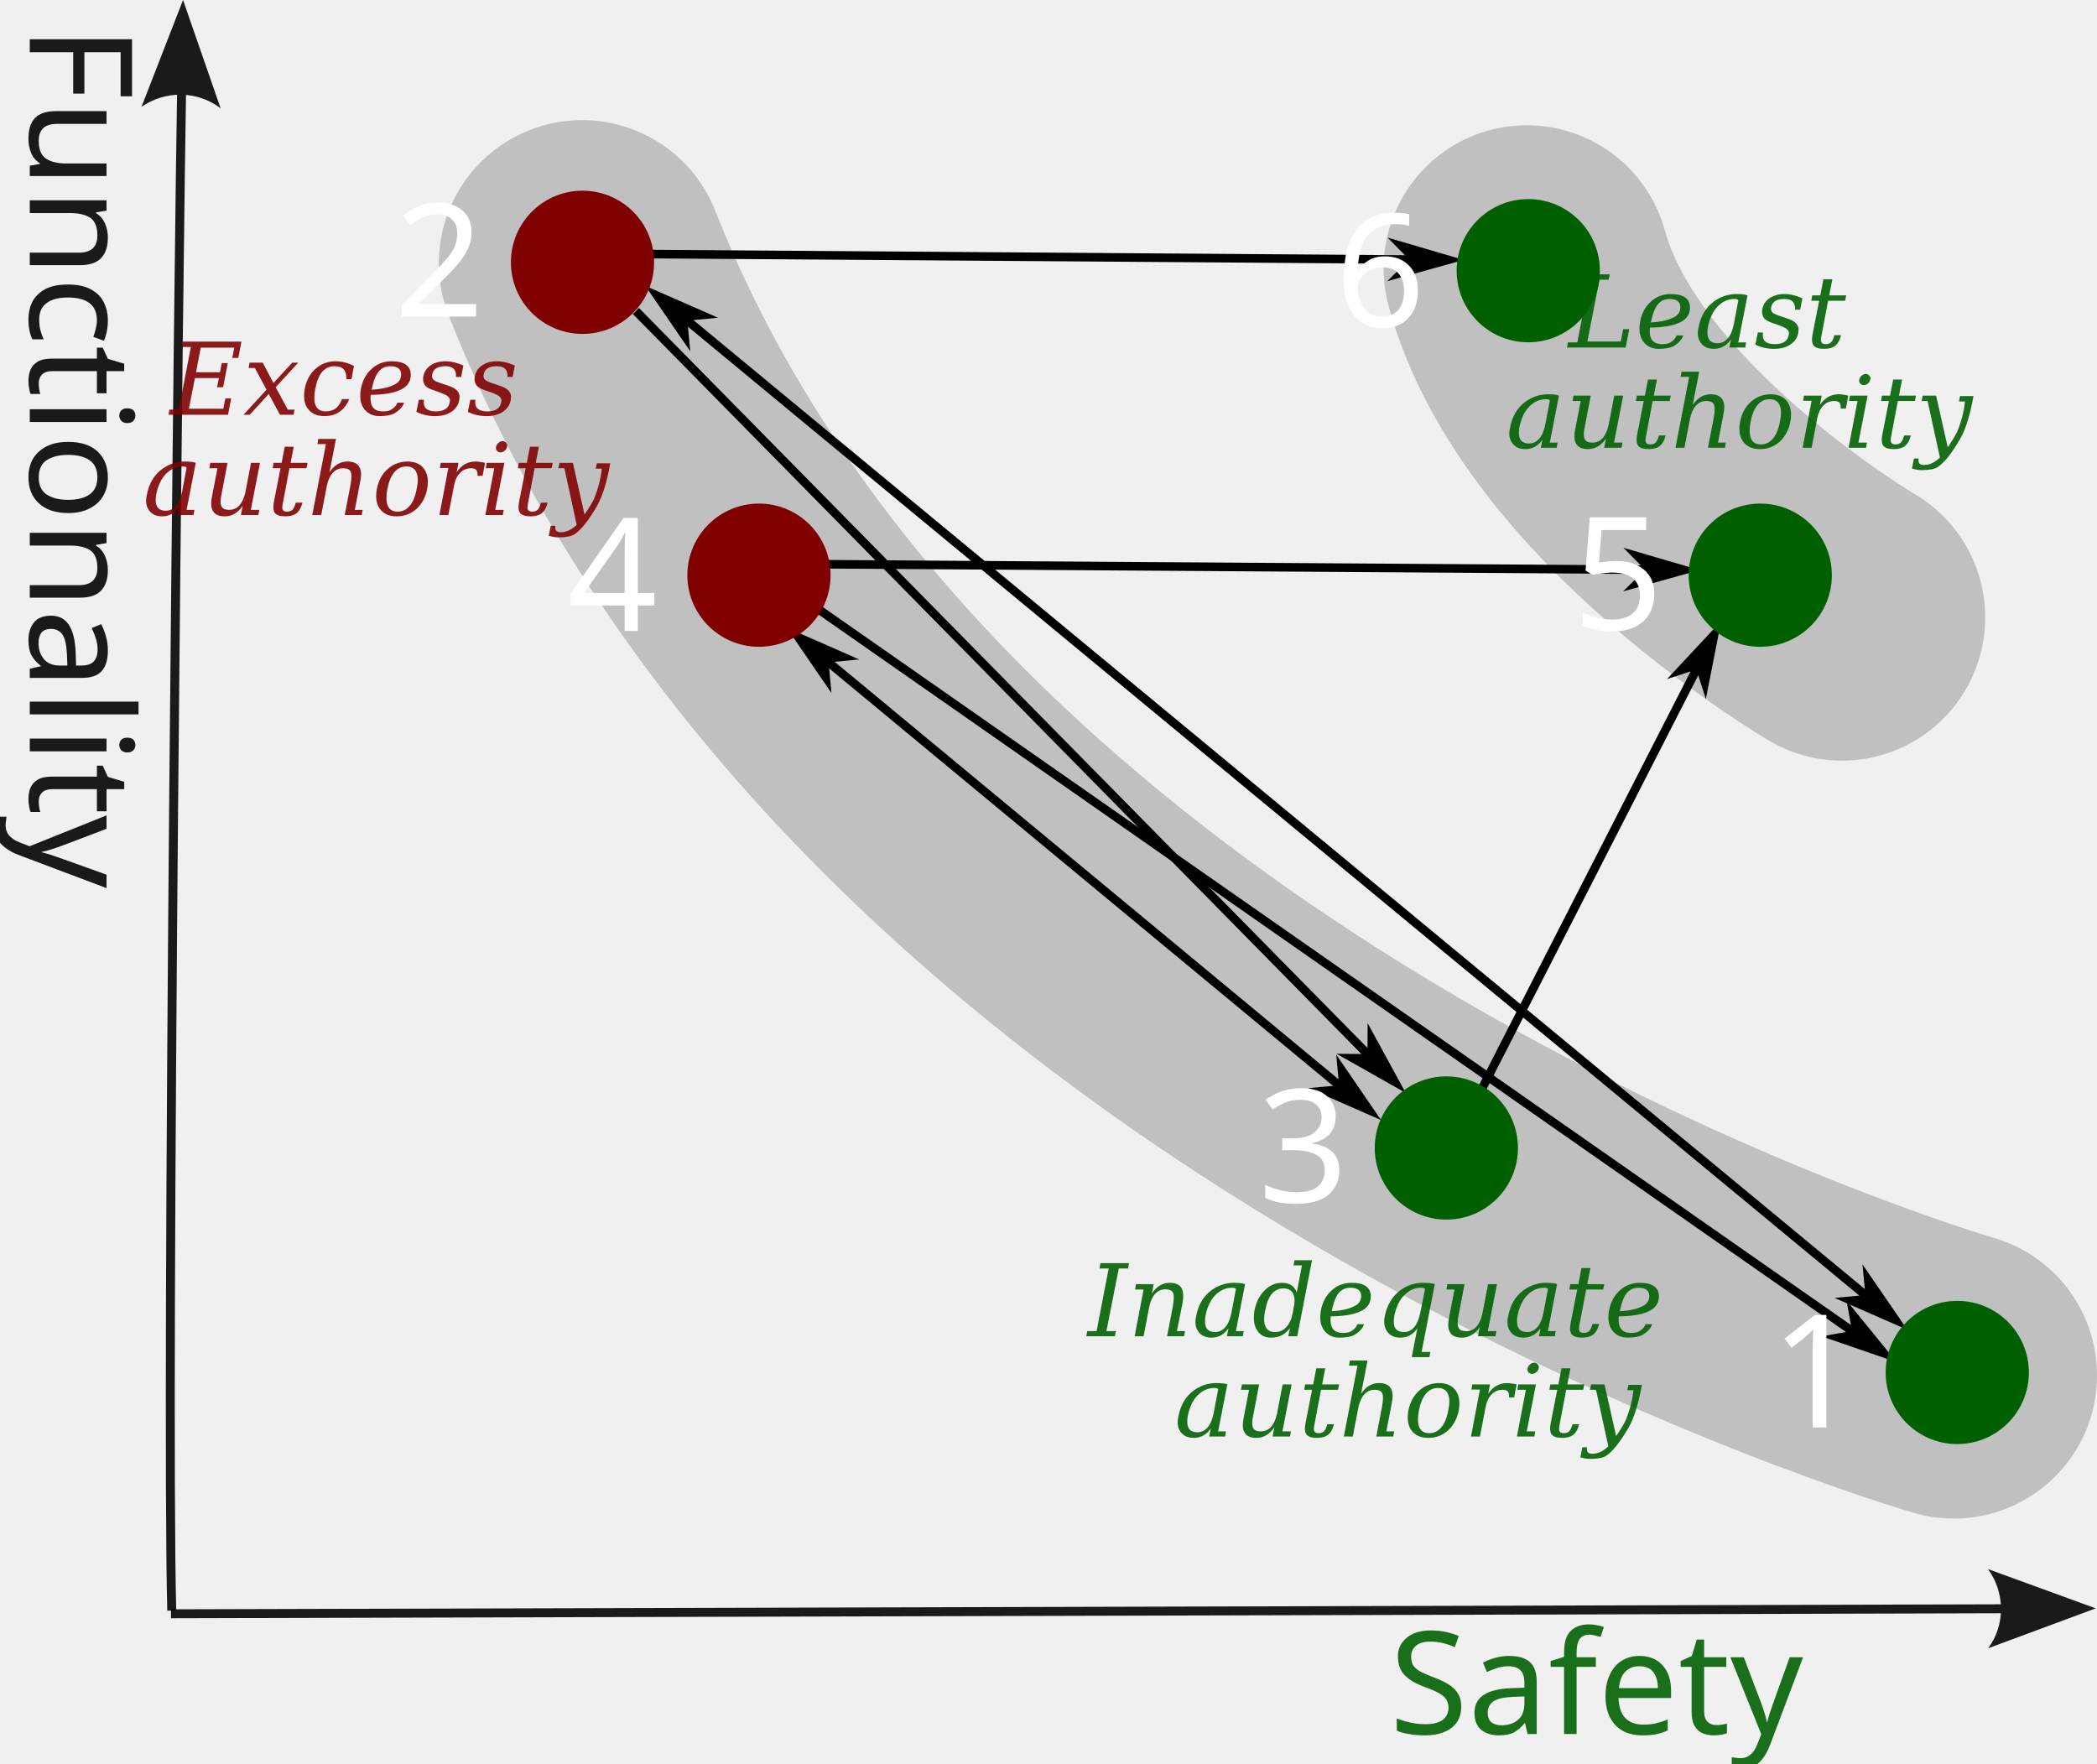
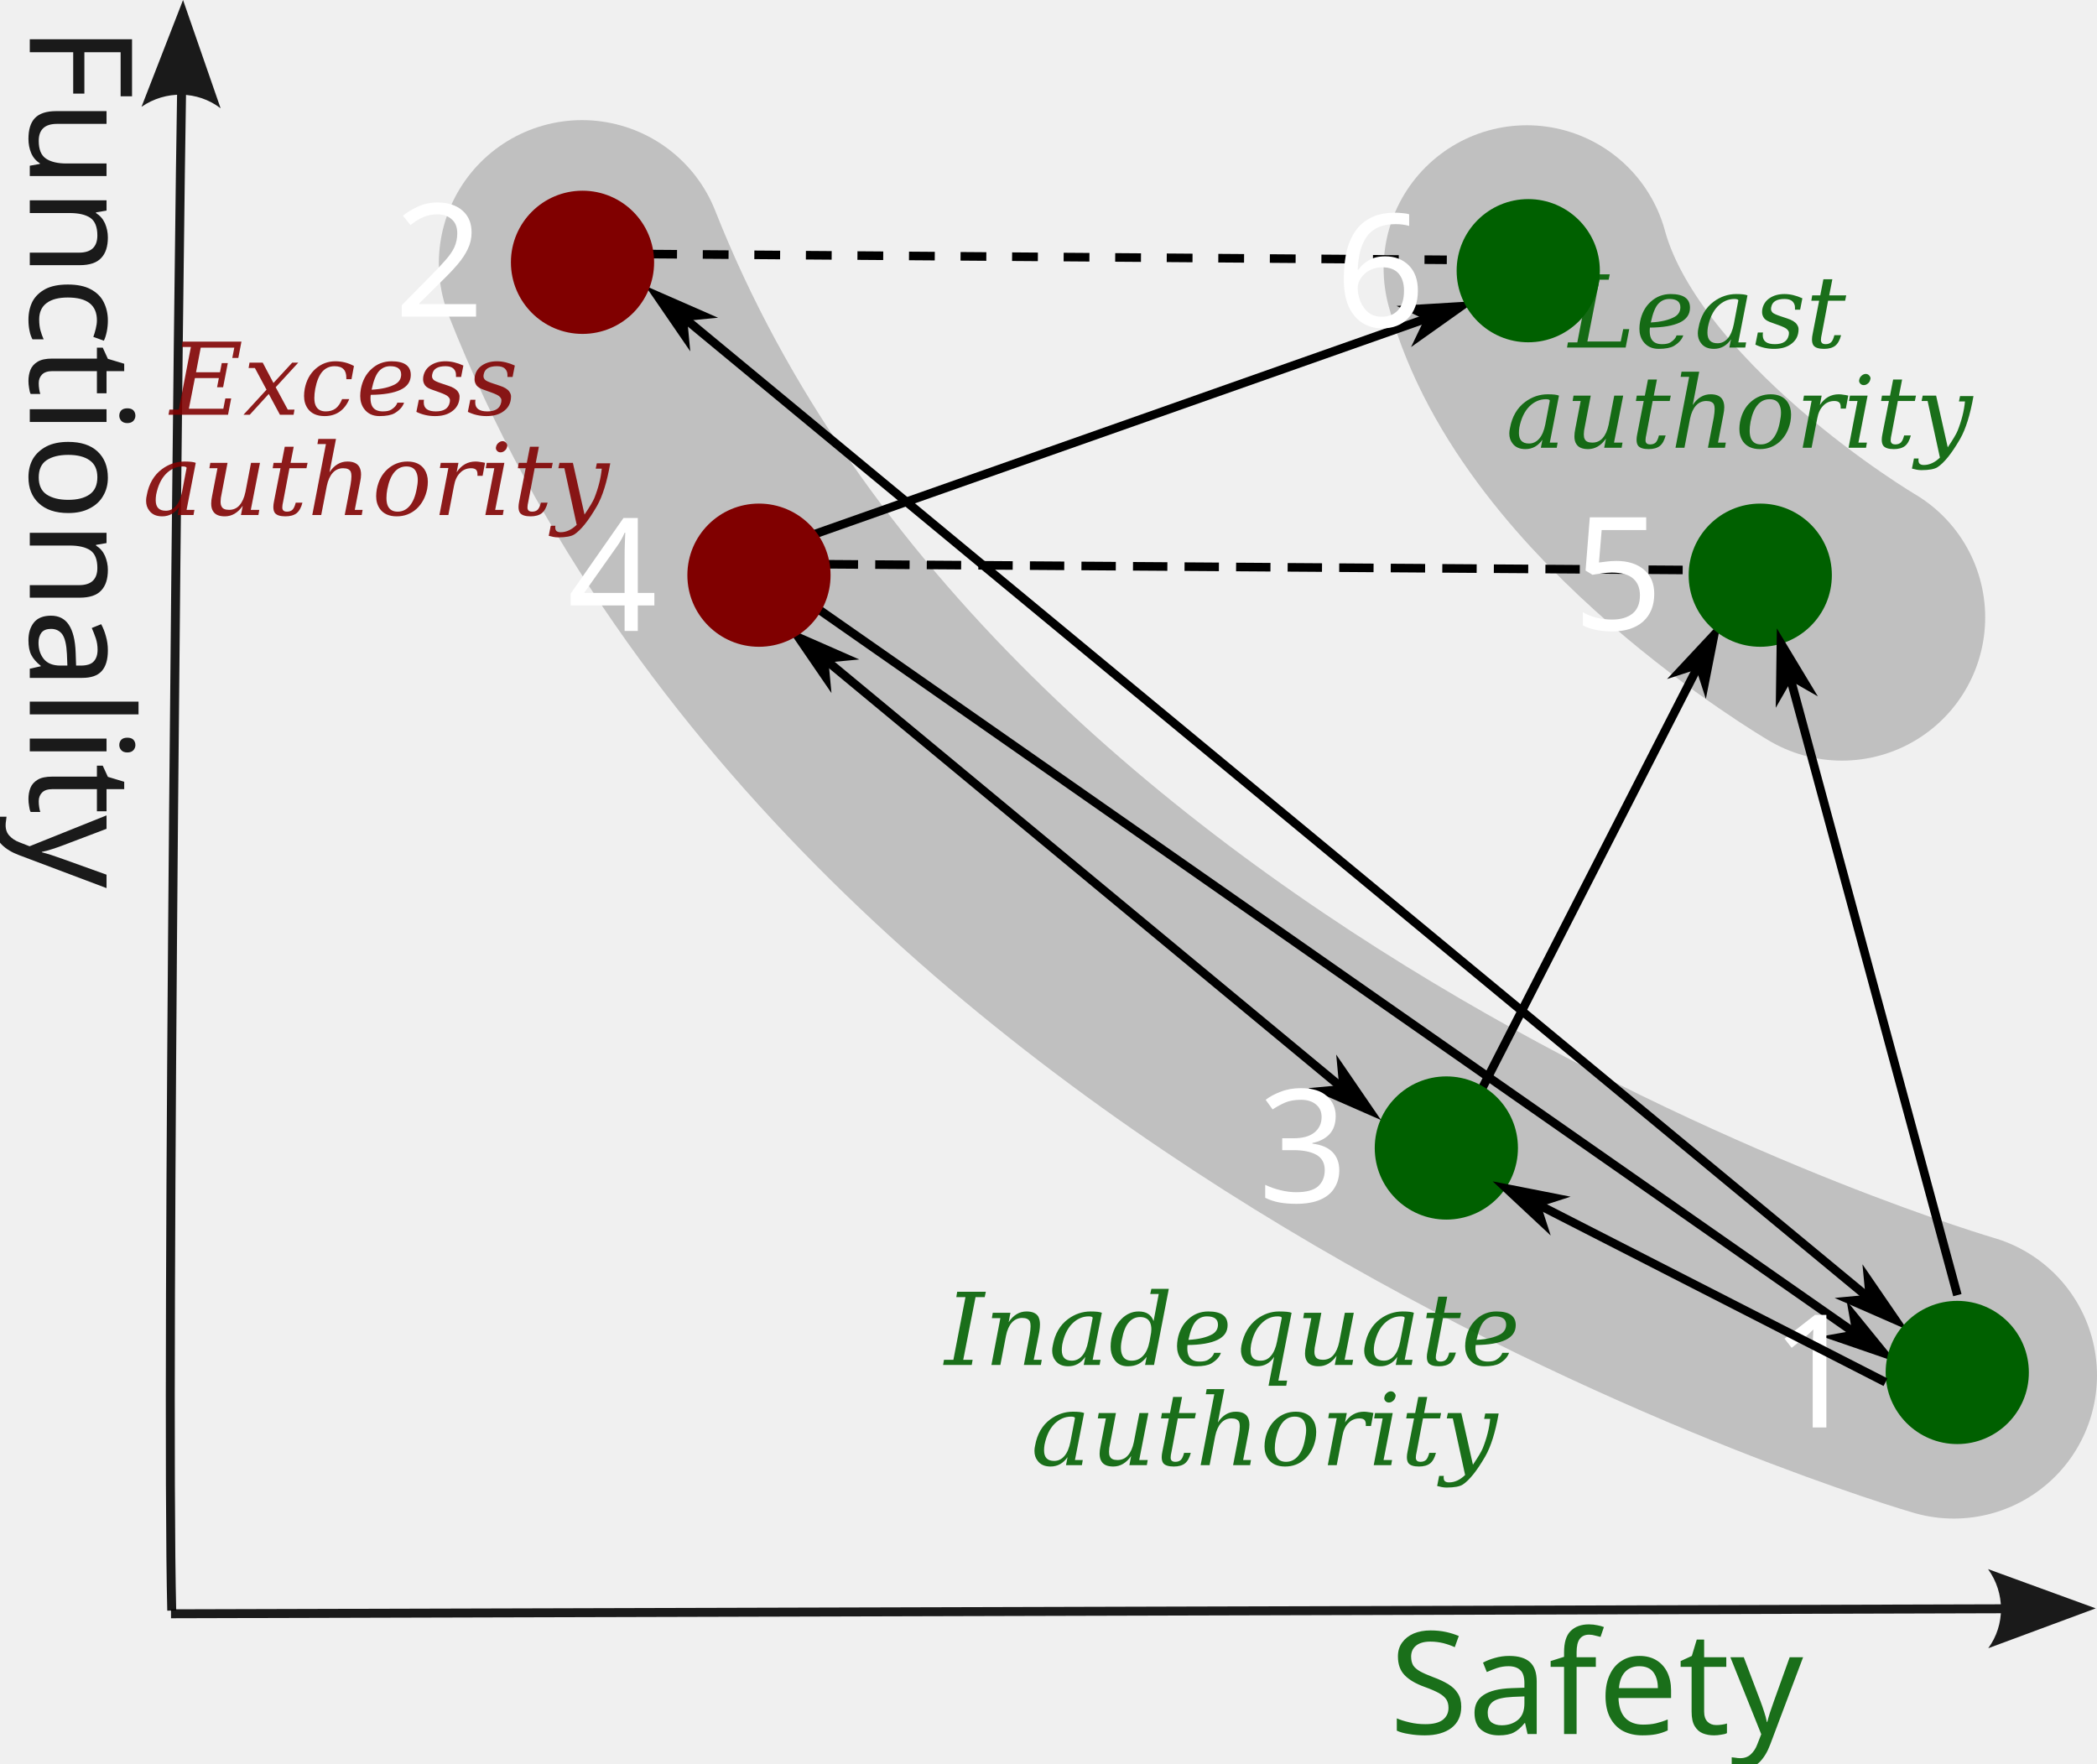
<svg xmlns="http://www.w3.org/2000/svg" id="svg1712" height="123.166" width="146.436" version="1.0">
  <defs id="defs3">
    <marker orient="auto" refY="0" refX="0" id="Arrow1Lend" style="overflow:visible">
      <path id="path6659" d="M 0,0 L 5,-5 L -12.5,0 L 5,5 L 0,0 z " style="fill-rule:evenodd;stroke:#000000;stroke-width:1pt;marker-start:none" transform="matrix(-0.8,0,0,-0.8,-10,0)" />
    </marker>
    <marker orient="auto" refY="0" refX="0" id="Arrow1Mend" style="overflow:visible">
      <path id="path6665" d="M 0,0 L 5,-5 L -12.5,0 L 5,5 L 0,0 z " style="fill-rule:evenodd;stroke:#000000;stroke-width:1pt;marker-start:none" transform="matrix(-0.4,0,0,-0.4,-4,0)" />
    </marker>
    <marker style="overflow:visible" id="Arrow1Mstart" refX="0" refY="0" orient="auto">
      <path transform="scale(0.4,0.4)" style="fill-rule:evenodd;stroke:#000000;stroke-width:1pt;marker-start:none" d="M 0,0 L 5,-5 L -12.5,0 L 5,5 L 0,0 z " id="path121" />
    </marker>
    <marker orient="auto" refY="0" refX="0" id="Arrow2Lstart" style="overflow:visible">
      <path id="path2593" style="font-size:12px;fill-rule:evenodd;stroke-width:0.625;stroke-linejoin:round" d="M 8.719,4.034 L -2.207,0.016 L 8.719,-4.002 C 6.973,-1.63 6.983,1.616 8.719,4.034 z " transform="matrix(1.1,0,0,1.1,-5.5,0)" />
    </marker>
    <marker orient="auto" refY="0" refX="0" id="Arrow2Lend" style="overflow:visible">
      <path id="path2602" style="font-size:12px;fill-rule:evenodd;stroke-width:0.625;stroke-linejoin:round" d="M 8.719,4.034 L -2.207,0.016 L 8.719,-4.002 C 6.973,-1.63 6.983,1.616 8.719,4.034 z " transform="matrix(-1.1,0,0,-1.1,5.5,0)" />
    </marker>
    <marker orient="auto" refY="0" refX="0" id="Arrow2Mend" style="overflow:visible">
      <path id="path2599" style="font-size:12px;fill-rule:evenodd;stroke-width:0.625;stroke-linejoin:round" d="M 8.719,4.034 L -2.207,0.016 L 8.719,-4.002 C 6.973,-1.63 6.983,1.616 8.719,4.034 z " transform="matrix(-0.6,0,0,-0.6,3,0)" />
    </marker>
  </defs>
  <g id="layer1" style="display:inline" transform="translate(-206.3223,-221.0449)">
    <path id="path3197" d="M 312.942,239.792 C 316.651,253.416 334.95,264.16 334.95,264.16" style="fill:none;fill-rule:evenodd;stroke:#c0c0c0;stroke-width:20;stroke-linecap:round;stroke-linejoin:miter;stroke-miterlimit:4;stroke-dasharray:none;stroke-opacity:1" />
    <path style="fill:none;fill-rule:evenodd;stroke:#c0c0c0;stroke-width:20;stroke-linecap:round;stroke-linejoin:miter;stroke-miterlimit:4;stroke-dasharray:none;stroke-opacity:1" d="M 246.967,239.433 C 269.219,295.803 342.758,317.088 342.758,317.088" id="path2225" />
    <path id="path1728" d="M 218.315,333.513 C 217.913,317.26 218.823,236.91 219.024,225.999" style="opacity:0.89;fill:none;fill-opacity:1;fill-rule:evenodd;stroke:#000000;stroke-width:0.625;stroke-linecap:butt;stroke-linejoin:round;marker-end:url(#Arrow2Lend);stroke-miterlimit:1.8;stroke-dasharray:none;stroke-dashoffset:0;stroke-opacity:1" />
    <path id="path2636" d="M 218.263,333.737 L 347.714,333.383" style="opacity:0.89;fill:none;fill-opacity:1;fill-rule:evenodd;stroke:#000000;stroke-width:0.625;stroke-linecap:butt;stroke-linejoin:round;marker-end:url(#Arrow2Lend);stroke-miterlimit:1.8;stroke-dasharray:none;stroke-dashoffset:0;stroke-opacity:1" />
    <text id="text3420" y="-208.402" x="259.441" style="font-size:10px;font-style:normal;font-variant:normal;font-weight:normal;font-stretch:normal;line-height:100%;writing-mode:lr-tb;text-anchor:middle;opacity:0.89;fill:#000000;fill-opacity:1;fill-rule:evenodd;stroke:none;stroke-width:0.625;stroke-linecap:butt;stroke-linejoin:round;stroke-miterlimit:1.8;stroke-dasharray:none;stroke-dashoffset:0;stroke-opacity:1;font-family:Franklin Gothic Medium" xml:space="preserve" transform="matrix(0,1,-1,0,0,0)">
      <tspan style="stroke-width:0.625;stroke-miterlimit:1.8;stroke-dasharray:none;stroke-dashoffset:0;font-family:Franklin Gothic Medium" y="-208.402" x="259.441" id="tspan1763">Functionality</tspan>
    </text>
    <text id="text3424" y="342.131" x="324.292" style="font-size:10px;font-style:normal;font-variant:normal;font-weight:normal;font-stretch:normal;line-height:100%;writing-mode:lr-tb;text-anchor:middle;opacity:0.89;fill:#006000;fill-opacity:1;fill-rule:evenodd;stroke:none;stroke-width:0.625;stroke-linecap:butt;stroke-linejoin:round;stroke-miterlimit:1.8;stroke-dasharray:none;stroke-dashoffset:0;stroke-opacity:1;font-family:Franklin Gothic Medium" xml:space="preserve">
      <tspan style="fill:#006000;fill-opacity:1;stroke-width:0.625;stroke-miterlimit:1.8;stroke-dasharray:none;stroke-dashoffset:0" y="342.131" x="324.292" id="tspan1777">Safety</tspan>
    </text>
    <text xml:space="preserve" style="font-size:7px;font-style:italic;font-variant:normal;font-weight:normal;font-stretch:normal;text-align:center;line-height:100%;writing-mode:lr-tb;text-anchor:middle;opacity:0.89;fill:#006000;fill-opacity:1;fill-rule:evenodd;stroke:none;stroke-width:0.625;stroke-linecap:butt;stroke-linejoin:round;stroke-miterlimit:1.8;stroke-dasharray:none;stroke-dashoffset:0;stroke-opacity:1;font-family:Bitstream Vera Serif" x="333.335" y="245.314" id="text2622">
      <tspan x="333.335" y="245.314" style="font-size:7px;font-style:italic;font-variant:normal;font-weight:normal;font-stretch:normal;text-align:center;line-height:100%;writing-mode:lr-tb;text-anchor:middle;fill:#006000;fill-opacity:1;stroke-width:0.625;stroke-miterlimit:1.8;stroke-dasharray:none;stroke-dashoffset:0;font-family:Bitstream Vera Serif" id="tspan2638">Least</tspan>
      <tspan x="334.449" y="252.314" style="font-size:7px;font-style:italic;font-variant:normal;font-weight:normal;font-stretch:normal;text-align:center;line-height:100%;writing-mode:lr-tb;text-anchor:middle;fill:#006000;fill-opacity:1;stroke-width:0.625;stroke-miterlimit:1.8;stroke-dasharray:none;stroke-dashoffset:0;font-family:Bitstream Vera Serif" id="tspan3203">authority </tspan>
    </text>
    <text id="text2640" y="250.009" x="238.141" style="font-size:7px;font-style:italic;font-variant:normal;font-weight:normal;font-stretch:normal;text-align:center;line-height:100%;writing-mode:lr-tb;text-anchor:middle;opacity:0.89;fill:#800000;fill-opacity:1;fill-rule:evenodd;stroke:none;stroke-width:0.625;stroke-linecap:butt;stroke-linejoin:round;stroke-miterlimit:1.8;stroke-dasharray:none;stroke-dashoffset:0;stroke-opacity:1;font-family:Bitstream Vera Serif" xml:space="preserve">
      <tspan style="font-size:7px;font-style:italic;font-variant:normal;font-weight:normal;font-stretch:normal;text-align:center;line-height:100%;writing-mode:lr-tb;text-anchor:middle;fill:#800000;fill-opacity:1;stroke-width:0.625;stroke-miterlimit:1.8;stroke-dasharray:none;stroke-dashoffset:0;font-family:Bitstream Vera Serif" y="250.009" x="238.141" id="tspan2648">Excess</tspan>
      <tspan style="font-size:7px;font-style:italic;font-variant:normal;font-weight:normal;font-stretch:normal;text-align:center;line-height:100%;writing-mode:lr-tb;text-anchor:middle;fill:#800000;fill-opacity:1;stroke-width:0.625;stroke-miterlimit:1.8;stroke-dasharray:none;stroke-dashoffset:0;font-family:Bitstream Vera Serif" y="257.009" x="238.141" id="tspan3201">authority</tspan>
    </text>
-     <text id="text2650" y="314.358" x="310.174" style="font-size:7px;font-style:italic;font-variant:normal;font-weight:normal;font-stretch:normal;text-align:center;line-height:100%;writing-mode:lr-tb;text-anchor:middle;opacity:0.89;fill:#006000;fill-opacity:1;fill-rule:evenodd;stroke:none;stroke-width:0.625;stroke-linecap:butt;stroke-linejoin:round;stroke-miterlimit:1.8;stroke-dasharray:none;stroke-dashoffset:0;stroke-opacity:1;font-family:Bitstream Vera Serif" xml:space="preserve">
-       <tspan style="font-size:7px;font-style:italic;font-variant:normal;font-weight:normal;font-stretch:normal;text-align:center;line-height:100%;writing-mode:lr-tb;text-anchor:middle;fill:#006000;fill-opacity:1;stroke-width:0.625;stroke-miterlimit:1.8;stroke-dasharray:none;stroke-dashoffset:0;font-family:Bitstream Vera Serif" y="314.358" x="310.174" id="tspan2658">Inadequate</tspan>
-       <tspan style="font-size:7px;font-style:italic;font-variant:normal;font-weight:normal;font-stretch:normal;text-align:center;line-height:100%;writing-mode:lr-tb;text-anchor:middle;fill:#006000;fill-opacity:1;stroke-width:0.625;stroke-miterlimit:1.8;stroke-dasharray:none;stroke-dashoffset:0;font-family:Bitstream Vera Serif" y="321.358" x="310.174" id="tspan3199">authority</tspan>
+     <text id="text2650" y="316.358" x="300.174" style="font-size:7px;font-style:italic;font-variant:normal;font-weight:normal;font-stretch:normal;text-align:center;line-height:100%;writing-mode:lr-tb;text-anchor:middle;opacity:0.89;fill:#006000;fill-opacity:1;fill-rule:evenodd;stroke:none;stroke-width:0.625;stroke-linecap:butt;stroke-linejoin:round;stroke-miterlimit:1.8;stroke-dasharray:none;stroke-dashoffset:0;stroke-opacity:1;font-family:Bitstream Vera Serif" xml:space="preserve">
+       <tspan style="font-size:7px;font-style:italic;font-variant:normal;font-weight:normal;font-stretch:normal;text-align:center;line-height:100%;writing-mode:lr-tb;text-anchor:middle;fill:#006000;fill-opacity:1;stroke-width:0.625;stroke-miterlimit:1.8;stroke-dasharray:none;stroke-dashoffset:0;font-family:Bitstream Vera Serif" y="316.358" x="300.174" id="tspan2658">Inadequate</tspan>
+       <tspan style="font-size:7px;font-style:italic;font-variant:normal;font-weight:normal;font-stretch:normal;text-align:center;line-height:100%;writing-mode:lr-tb;text-anchor:middle;fill:#006000;fill-opacity:1;stroke-width:0.625;stroke-miterlimit:1.8;stroke-dasharray:none;stroke-dashoffset:0;font-family:Bitstream Vera Serif" y="323.358" x="300.174" id="tspan3199">authority</tspan>
    </text>
    <path style="fill:none;fill-rule:evenodd;stroke:#000000;stroke-width:0.6;stroke-linecap:butt;stroke-linejoin:miter;marker-end:url(#Arrow1Mend);stroke-miterlimit:4;stroke-dasharray:none;stroke-opacity:1;marker-start:url(#Arrow1Mstart)" d="M 254.148,243.292 L 338.606,313.152" id="path5682" />
-     <path style="fill:none;fill-rule:evenodd;stroke:#000000;stroke-width:0.6;stroke-linecap:butt;stroke-linejoin:miter;marker-end:url(#Arrow1Mend);stroke-miterlimit:4;stroke-dasharray:none;stroke-opacity:1" d="M 250.729,242.763 L 303.655,296.521" id="path6853" />
+     <path style="fill:none;fill-rule:evenodd;stroke:#000000;stroke-width:0.6;stroke-linecap:butt;stroke-linejoin:miter;marker-end:url(#Arrow1Mend);stroke-miterlimit:4;stroke-dasharray:none;stroke-opacity:1;display:inline" d="M 263.244,258.332 L 308.266,242.465" id="path6853" />
    <path style="fill:none;fill-rule:evenodd;stroke:#000000;stroke-width:0.6;stroke-linecap:butt;stroke-linejoin:miter;marker-start:url(#Arrow1Mstart);marker-end:url(#Arrow1Mend);stroke-miterlimit:4;stroke-dasharray:none;stroke-opacity:1" d="M 300.006,296.976 L 262.161,265.622" id="path7824" />
    <path style="fill:none;fill-rule:evenodd;stroke:#000000;stroke-width:0.6;stroke-linecap:butt;stroke-linejoin:miter;marker-end:url(#Arrow1Mend);stroke-miterlimit:4;stroke-dasharray:none;stroke-opacity:1" d="M 263.576,263.659 L 337.801,315.49" id="path8795" />
-     <path style="fill:none;fill-rule:evenodd;stroke:#000000;stroke-width:0.6;stroke-linecap:butt;stroke-linejoin:miter;marker-end:url(#Arrow1Mend);stroke-miterlimit:4;stroke-dasharray:none;stroke-opacity:1" d="M 263.841,260.446 L 323.826,260.846" id="path9766" />
-     <path style="fill:none;fill-rule:evenodd;stroke:#000000;stroke-width:0.6;stroke-linecap:butt;stroke-linejoin:miter;marker-end:url(#Arrow1Mend);stroke-miterlimit:4;stroke-dasharray:none;stroke-opacity:1;display:inline" d="M 251.799,238.788 L 307.355,239.188" id="path10773" />
+     <path style="fill:none;fill-rule:evenodd;stroke:#000000;stroke-width:0.6;stroke-linecap:butt;stroke-linejoin:miter;marker-end:none;stroke-miterlimit:4;stroke-dasharray:2.4,1.2;stroke-opacity:1;stroke-dashoffset:0" d="M 263.841,260.446 L 323.826,260.846" id="path9766" />
+     <path style="fill:none;fill-rule:evenodd;stroke:#000000;stroke-width:0.6;stroke-linecap:butt;stroke-linejoin:miter;marker-end:none;stroke-miterlimit:4;stroke-dasharray:1.8,1.8;stroke-opacity:1;display:inline;stroke-dashoffset:0" d="M 251.799,238.788 L 307.355,239.188" id="path10773" />
    <g id="g10757" transform="translate(10,0)">
      <path style="fill:#006000;fill-opacity:1;fill-rule:evenodd;stroke:none;stroke-width:1;stroke-linecap:round;stroke-linejoin:round;stroke-miterlimit:4;stroke-dasharray:2, 2;stroke-dashoffset:0;stroke-opacity:1;display:inline" id="path5546" d="M 140 72.362 A 10 10 0 1 1  120,72.362 A 10 10 0 1 1  140 72.362 z" transform="matrix(0.5,0,0,0.5,268,280.7049)" />
      <text xml:space="preserve" style="font-size:11px;font-style:normal;font-variant:normal;font-weight:normal;font-stretch:normal;line-height:100%;writing-mode:lr-tb;text-anchor:middle;fill:#ffffff;fill-opacity:1;stroke:none;stroke-width:1px;stroke-linecap:butt;stroke-linejoin:miter;stroke-opacity:1;display:inline;font-family:Franklin Gothic Medium" x="333.11" y="320.728" id="text5548">
        <tspan id="tspan5550" x="333.11" y="320.728">1</tspan>
      </text>
    </g>
    <g id="g10742" transform="translate(-11.31476,11.84852)">
      <path style="fill:#800000;fill-opacity:1;fill-rule:evenodd;stroke:none;stroke-width:1;stroke-linecap:round;stroke-linejoin:round;stroke-miterlimit:4;stroke-dasharray:2, 2;stroke-dashoffset:0;stroke-opacity:1;display:inline" id="path5586" d="M 140 72.362 A 10 10 0 1 1  120,72.362 A 10 10 0 1 1  140 72.362 z" transform="matrix(0.5,0,0,0.5,205.637,213.1811)" />
      <text xml:space="preserve" style="font-size:11px;font-style:normal;font-variant:normal;font-weight:normal;font-stretch:normal;line-height:100%;writing-mode:lr-tb;text-anchor:middle;fill:#ffffff;fill-opacity:1;stroke:none;stroke-width:1px;stroke-linecap:butt;stroke-linejoin:miter;stroke-opacity:1;display:inline;font-family:Franklin Gothic Medium" x="270.41" y="253.257" id="text5588">
        <tspan id="tspan5590" x="270.41" y="253.257">4</tspan>
      </text>
    </g>
    <g id="g10768" transform="translate(-64.65358,-14.83579)">
      <path style="fill:#006000;fill-opacity:1;fill-rule:evenodd;stroke:none;stroke-width:1;stroke-linecap:round;stroke-linejoin:round;stroke-miterlimit:4;stroke-dasharray:2, 2;stroke-dashoffset:0;stroke-opacity:1;display:inline" id="path10762" d="M 140 72.362 A 10 10 0 1 1  120,72.362 A 10 10 0 1 1  140 72.362 z" transform="matrix(0.5,0,0,0.5,312.6952,218.6025)" />
      <text xml:space="preserve" style="font-size:11px;font-style:normal;font-variant:normal;font-weight:normal;font-stretch:normal;line-height:100%;writing-mode:lr-tb;text-anchor:middle;fill:#ffffff;fill-opacity:1;stroke:none;stroke-width:1px;stroke-linecap:butt;stroke-linejoin:miter;stroke-opacity:1;display:inline;font-family:Franklin Gothic Medium" x="377.364" y="258.704" id="text10764">
        <tspan id="tspan10766" x="377.364" y="258.704">6</tspan>
      </text>
    </g>
    <g id="g10737" transform="translate(10,-2.279969)">
      <path style="fill:#800000;fill-opacity:1;fill-rule:evenodd;stroke:none;stroke-width:1;stroke-linecap:round;stroke-linejoin:round;stroke-miterlimit:4;stroke-dasharray:2, 2;stroke-dashoffset:0;stroke-opacity:1;display:inline" id="path3462" d="M 140 72.362 A 10 10 0 1 1  120,72.362 A 10 10 0 1 1  140 72.362 z" transform="matrix(0.5,0,0,0.5,172,205.4611)" />
      <text xml:space="preserve" style="font-size:11px;font-style:normal;font-variant:normal;font-weight:normal;font-stretch:normal;line-height:100%;writing-mode:lr-tb;text-anchor:middle;fill:#ffffff;fill-opacity:1;stroke:none;stroke-width:1px;stroke-linecap:butt;stroke-linejoin:miter;stroke-opacity:1;display:inline;font-family:Franklin Gothic Medium" x="237.006" y="245.433" id="text3464">
        <tspan id="tspan3466" x="237.006" y="245.433">2</tspan>
      </text>
    </g>
    <path id="path2224" d="M 308.834,298.978 L 325.978,265.463" style="fill:none;fill-rule:evenodd;stroke:#000000;stroke-width:0.6;stroke-linecap:butt;stroke-linejoin:miter;marker-end:url(#Arrow1Mend);stroke-miterlimit:4;stroke-dasharray:none;stroke-opacity:1" />
    <g id="g10752" transform="translate(6.32227,31.84852)">
      <path style="fill:#006000;fill-opacity:1;fill-rule:evenodd;stroke:none;stroke-width:1;stroke-linecap:round;stroke-linejoin:round;stroke-miterlimit:4;stroke-dasharray:2, 2;stroke-dashoffset:0;stroke-opacity:1;display:inline" id="path5592" d="M 140 72.362 A 10 10 0 1 1  120,72.362 A 10 10 0 1 1  140 72.362 z" transform="matrix(0.5,0,0,0.5,236,233.1811)" />
      <text xml:space="preserve" style="font-size:11px;font-style:normal;font-variant:normal;font-weight:normal;font-stretch:normal;line-height:100%;writing-mode:lr-tb;text-anchor:middle;fill:#ffffff;fill-opacity:1;stroke:none;stroke-width:1px;stroke-linecap:butt;stroke-linejoin:miter;stroke-opacity:1;display:inline;font-family:Franklin Gothic Medium" x="301.007" y="273.153" id="text5594">
        <tspan id="tspan5596" x="301.007" y="273.153">3</tspan>
      </text>
    </g>
    <g id="g10747" transform="translate(12.24328,11.84852)">
      <path style="fill:#006000;fill-opacity:1;fill-rule:evenodd;stroke:none;stroke-width:1;stroke-linecap:round;stroke-linejoin:round;stroke-miterlimit:4;stroke-dasharray:2, 2;stroke-dashoffset:0;stroke-opacity:1;display:inline" id="path5636" d="M 140 72.362 A 10 10 0 1 1  120,72.362 A 10 10 0 1 1  140 72.362 z" transform="matrix(0.5,0,0,0.5,252,213.1811)" />
      <text xml:space="preserve" style="font-size:11px;font-style:normal;font-variant:normal;font-weight:normal;font-stretch:normal;line-height:100%;writing-mode:lr-tb;text-anchor:middle;fill:#ffffff;fill-opacity:1;stroke:none;stroke-width:1px;stroke-linecap:butt;stroke-linejoin:miter;stroke-opacity:1;display:inline;font-family:Franklin Gothic Medium" x="317.084" y="253.179" id="text5638">
        <tspan id="tspan5640" x="317.084" y="253.179">5</tspan>
      </text>
    </g>
+     <path id="path3195" d="M 343.008,311.485 L 330.711,266.067" style="fill:none;fill-rule:evenodd;stroke:#000000;stroke-width:0.6;stroke-linecap:butt;stroke-linejoin:miter;marker-end:url(#Arrow1Mend);stroke-miterlimit:4;stroke-dasharray:none;stroke-opacity:1;display:inline" />
+     <path style="fill:none;fill-rule:evenodd;stroke:#000000;stroke-width:0.6;stroke-linecap:butt;stroke-linejoin:miter;marker-end:url(#Arrow1Mend);stroke-miterlimit:4;stroke-dasharray:none;stroke-opacity:1;display:inline" d="M 337.989,317.565 L 311.61,304.078" id="path3198" />
  </g>
</svg>
